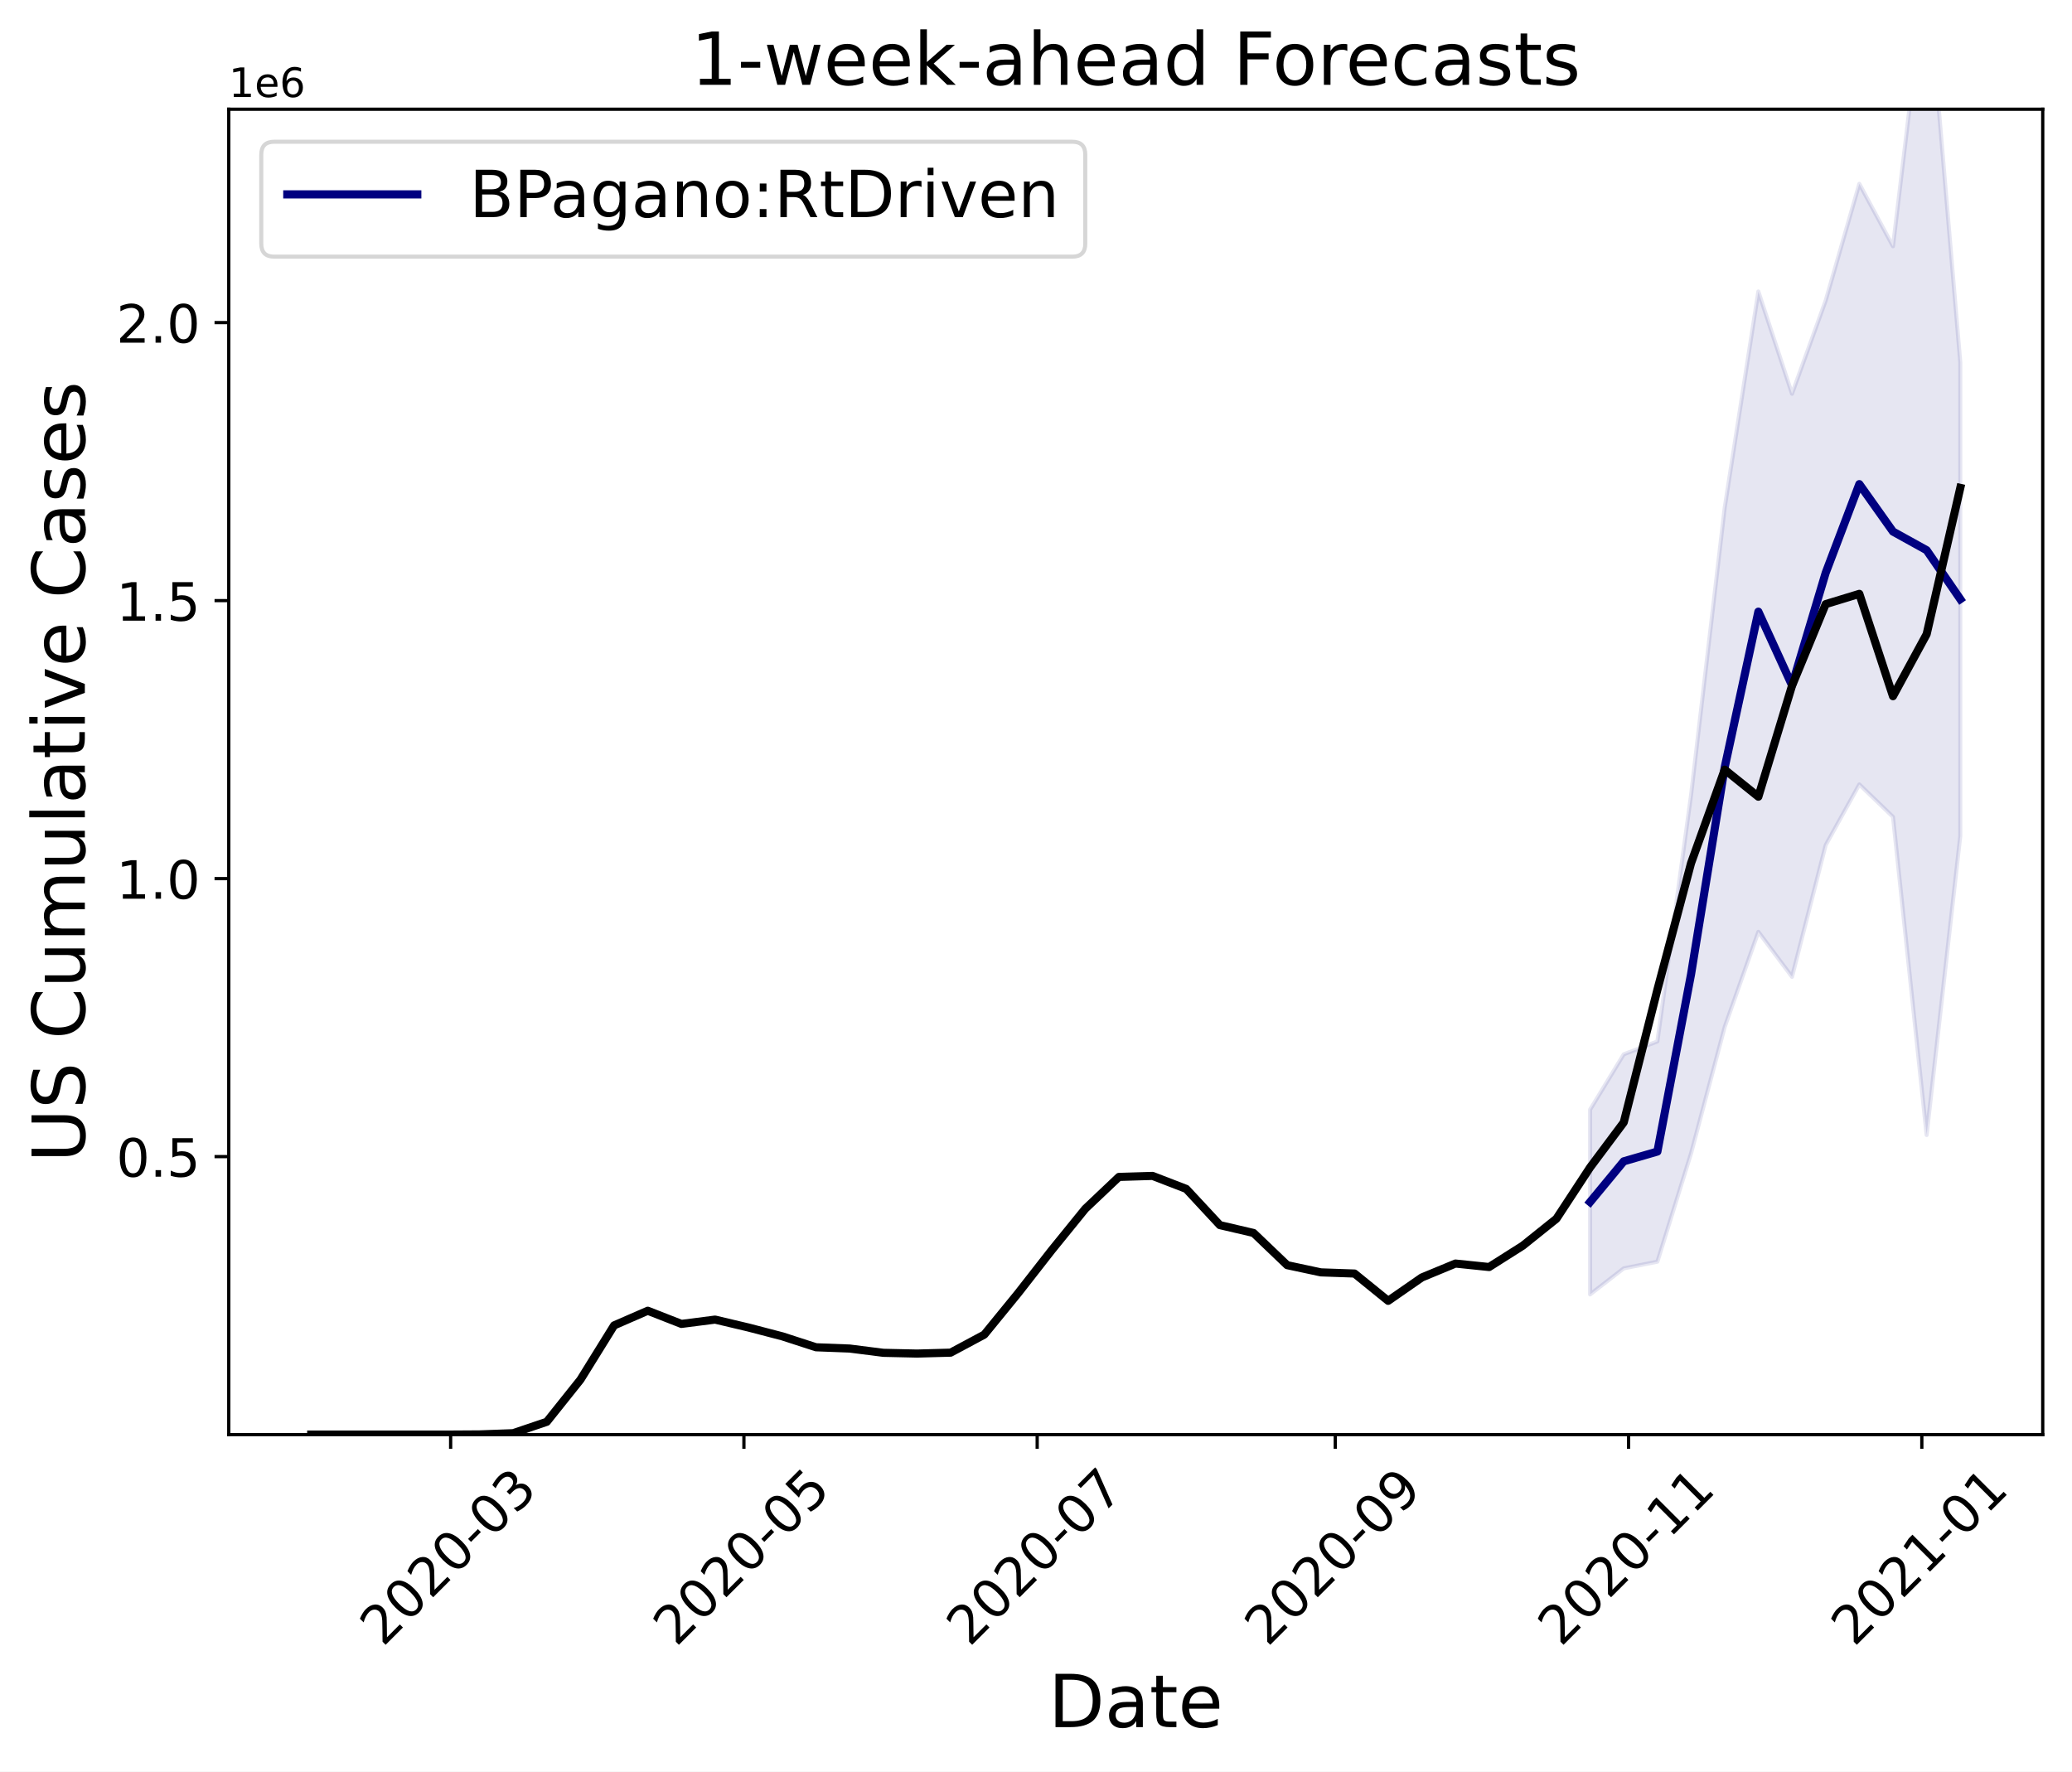
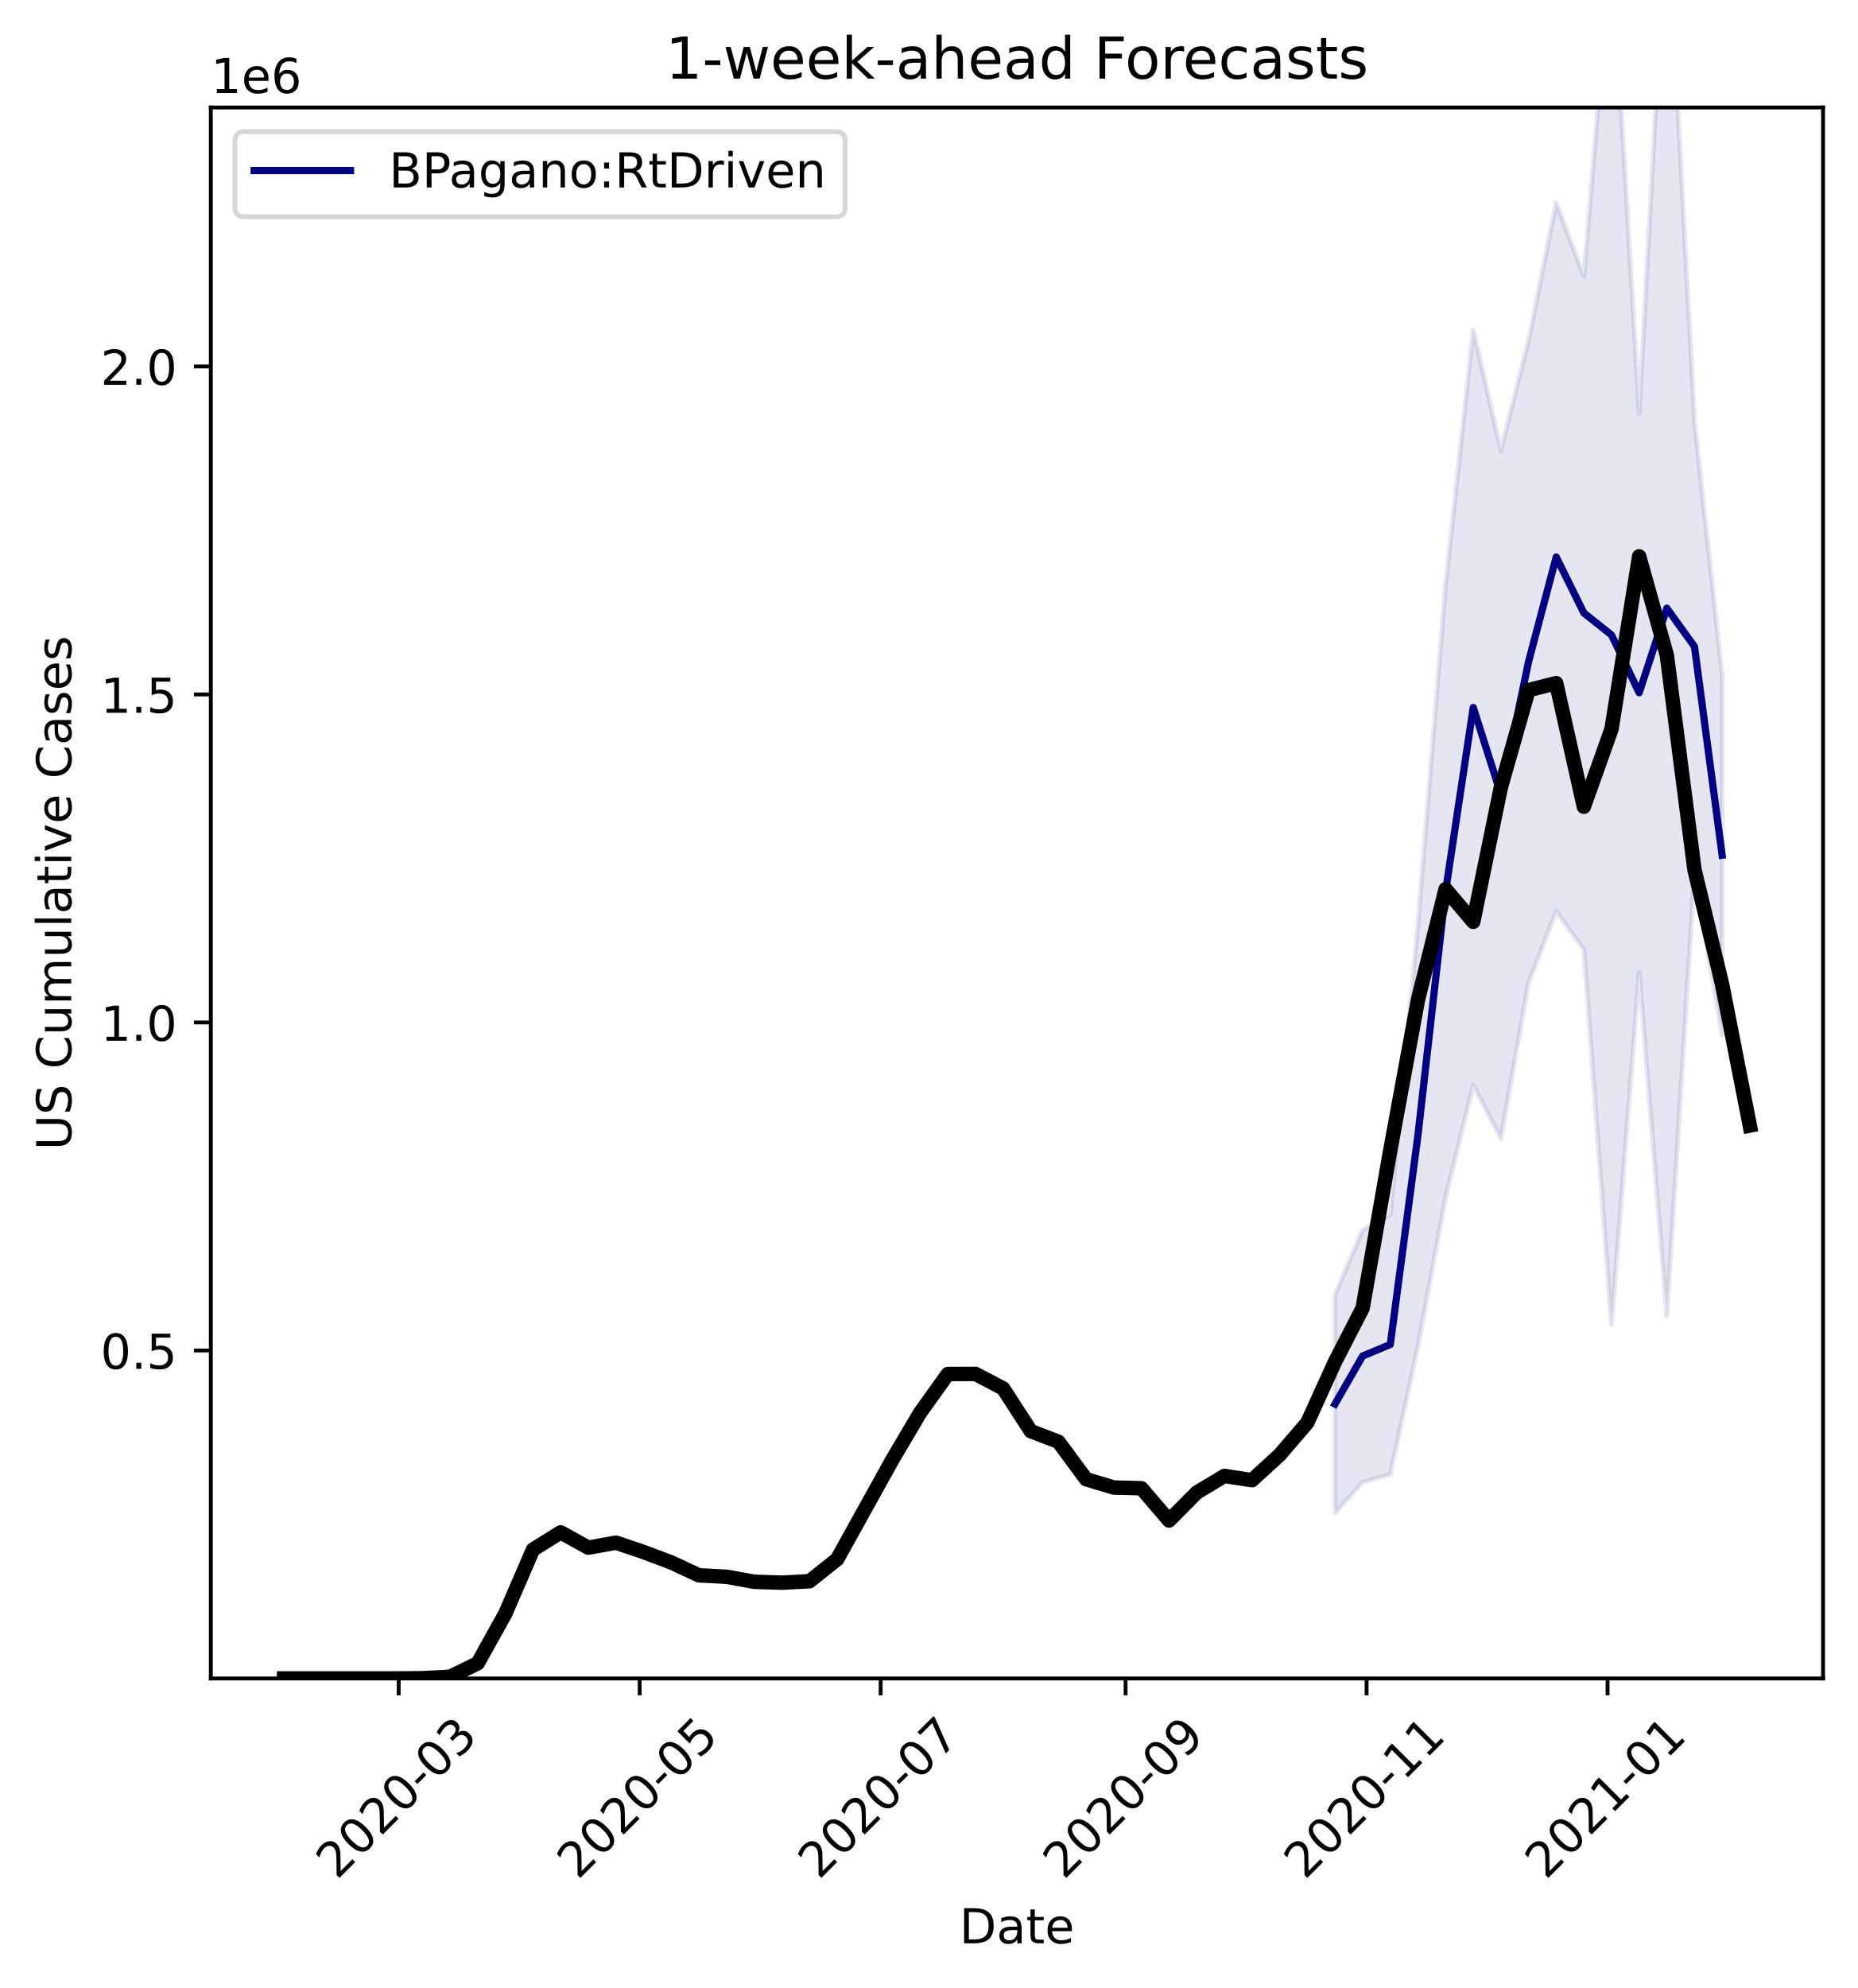
- <svg xmlns="http://www.w3.org/2000/svg" xmlns:xlink="http://www.w3.org/1999/xlink" height="435.963pt" version="1.1" viewBox="0 0 509.895 435.963" width="509.895pt">
+ <svg xmlns="http://www.w3.org/2000/svg" xmlns:xlink="http://www.w3.org/1999/xlink" height="412.745pt" version="1.1" viewBox="0 0 385.781 412.745" width="385.781pt">
  <defs>
    <style type="text/css">
*{stroke-linecap:butt;stroke-linejoin:round;}
  </style>
  </defs>
  <g id="figure_1">
    <g id="patch_1">
-       <path d="M 0 435.963  L 509.895 435.963  L 509.895 0  L 0 0  z " style="fill:#ffffff;" />
+       <path d="M 0 412.745  L 385.781 412.745  L 385.781 0  L 0 0  z " style="fill:#ffffff;" />
    </g>
    <g id="axes_1">
      <g id="patch_2">
-         <path d="M 56.295 353.037  L 502.695 353.037  L 502.695 26.877  L 56.295 26.877  z " style="fill:#ffffff;" />
+         <path d="M 43.781 348.478  L 378.581 348.478  L 378.581 22.318  L 43.781 22.318  z " style="fill:#ffffff;" />
      </g>
      <g id="PolyCollection_1">
        <defs>
-           <path d="M 391.302 -162.898  L 391.302 -117.426  L 399.584 -123.842  L 407.866 -125.482  L 416.148 -152.133  L 424.43 -183.25  L 432.712 -206.651  L 440.994 -195.578  L 449.276 -227.989  L 457.558 -242.93  L 465.84 -234.944  L 474.122 -156.656  L 482.404 -230.242  L 482.404 -346.796  L 482.404 -346.796  L 474.122 -444.481  L 465.84 -375.36  L 457.558 -390.724  L 449.276 -361.983  L 440.994 -339.058  L 432.712 -364.233  L 424.43 -311.027  L 416.148 -240.278  L 407.866 -179.684  L 399.584 -176.516  L 391.302 -162.898  z " id="m4ea5758c55" style="stroke:#000080;stroke-opacity:0.1;" />
+           <path d="M 277.222 -143.873  L 277.222 -98.609  L 282.965 -104.995  L 288.708 -106.628  L 294.451 -133.157  L 300.193 -164.131  L 305.936 -187.425  L 311.679 -176.404  L 317.421 -208.666  L 323.164 -223.539  L 328.907 -215.589  L 334.65 -137.659  L 340.392 -210.909  L 346.135 -139.541  L 351.878 -231.68  L 357.62 -197.836  L 357.62 -272.551  L 357.62 -272.551  L 351.878 -325.325  L 346.135 -433.394  L 340.392 -326.929  L 334.65 -424.167  L 328.907 -355.363  L 323.164 -370.656  L 317.421 -342.046  L 311.679 -319.226  L 305.936 -344.286  L 300.193 -291.324  L 294.451 -220.898  L 288.708 -160.582  L 282.965 -157.429  L 277.222 -143.873  z " id="mfb79f6ee5e" style="stroke:#000080;stroke-opacity:0.1;" />
        </defs>
-         <g clip-path="url(#p88779399f9)">
-           <use style="fill:#000080;fill-opacity:0.1;stroke:#000080;stroke-opacity:0.1;" x="0" xlink:href="#m4ea5758c55" y="435.963" />
+         <g clip-path="url(#p2e5db6aa5f)">
+           <use style="fill:#000080;fill-opacity:0.1;stroke:#000080;stroke-opacity:0.1;" x="0" xlink:href="#mfb79f6ee5e" y="412.745" />
        </g>
      </g>
      <g id="matplotlib.axis_1">
        <g id="xtick_1">
          <g id="line2d_1">
            <defs>
-               <path d="M 0 0  L 0 3.5  " id="m0322f5834f" style="stroke:#000000;stroke-width:0.8;" />
-             </defs>
-             <g>
-               <use style="stroke:#000000;stroke-width:0.8;" x="110.897" xlink:href="#m0322f5834f" y="353.037" />
+               <path d="M 0 0  L 0 3.5  " id="m3b068fd7c8" style="stroke:#000000;stroke-width:0.8;" />
+             </defs>
+             <g>
+               <use style="stroke:#000000;stroke-width:0.8;" x="82.791" xlink:href="#m3b068fd7c8" y="348.478" />
            </g>
          </g>
          <g id="text_1">
            <defs>
              <path d="M 19.188 8.297  L 53.609 8.297  L 53.609 0  L 7.328 0  L 7.328 8.297  Q 12.938 14.109 22.625 23.891  Q 32.328 33.688 34.812 36.531  Q 39.547 41.844 41.422 45.531  Q 43.312 49.219 43.312 52.781  Q 43.312 58.594 39.234 62.25  Q 35.156 65.922 28.609 65.922  Q 23.969 65.922 18.812 64.312  Q 13.672 62.703 7.812 59.422  L 7.812 69.391  Q 13.766 71.781 18.938 73  Q 24.125 74.219 28.422 74.219  Q 39.75 74.219 46.484 68.547  Q 53.219 62.891 53.219 53.422  Q 53.219 48.922 51.531 44.891  Q 49.859 40.875 45.406 35.406  Q 44.188 33.984 37.641 27.219  Q 31.109 20.453 19.188 8.297  z " id="DejaVuSans-50" />
              <path d="M 31.781 66.406  Q 24.172 66.406 20.328 58.906  Q 16.5 51.422 16.5 36.375  Q 16.5 21.391 20.328 13.891  Q 24.172 6.391 31.781 6.391  Q 39.453 6.391 43.281 13.891  Q 47.125 21.391 47.125 36.375  Q 47.125 51.422 43.281 58.906  Q 39.453 66.406 31.781 66.406  z M 31.781 74.219  Q 44.047 74.219 50.516 64.516  Q 56.984 54.828 56.984 36.375  Q 56.984 17.969 50.516 8.266  Q 44.047 -1.422 31.781 -1.422  Q 19.531 -1.422 13.062 8.266  Q 6.594 17.969 6.594 36.375  Q 6.594 54.828 13.062 64.516  Q 19.531 74.219 31.781 74.219  z " id="DejaVuSans-48" />
              <path d="M 4.891 31.391  L 31.203 31.391  L 31.203 23.391  L 4.891 23.391  z " id="DejaVuSans-45" />
              <path d="M 40.578 39.312  Q 47.656 37.797 51.625 33  Q 55.609 28.219 55.609 21.188  Q 55.609 10.406 48.188 4.484  Q 40.766 -1.422 27.094 -1.422  Q 22.516 -1.422 17.656 -0.516  Q 12.797 0.391 7.625 2.203  L 7.625 11.719  Q 11.719 9.328 16.594 8.109  Q 21.484 6.891 26.812 6.891  Q 36.078 6.891 40.938 10.547  Q 45.797 14.203 45.797 21.188  Q 45.797 27.641 41.281 31.266  Q 36.766 34.906 28.719 34.906  L 20.219 34.906  L 20.219 43.016  L 29.109 43.016  Q 36.375 43.016 40.234 45.922  Q 44.094 48.828 44.094 54.297  Q 44.094 59.906 40.109 62.906  Q 36.141 65.922 28.719 65.922  Q 24.656 65.922 20.016 65.031  Q 15.375 64.156 9.812 62.312  L 9.812 71.094  Q 15.438 72.656 20.344 73.438  Q 25.25 74.219 29.594 74.219  Q 40.828 74.219 47.359 69.109  Q 53.906 64.016 53.906 55.328  Q 53.906 49.266 50.438 45.094  Q 46.969 40.922 40.578 39.312  z " id="DejaVuSans-51" />
            </defs>
-             <g transform="translate(94.22909 405.4303)rotate(-45)scale(0.13 -0.13)">
+             <g transform="translate(69.96938 390.3959)rotate(-45)scale(0.1 -0.1)">
              <use xlink:href="#DejaVuSans-50" />
              <use x="63.623" xlink:href="#DejaVuSans-48" />
              <use x="127.246" xlink:href="#DejaVuSans-50" />
              <use x="190.869" xlink:href="#DejaVuSans-48" />
              <use x="254.492" xlink:href="#DejaVuSans-45" />
              <use x="290.576" xlink:href="#DejaVuSans-48" />
              <use x="354.199" xlink:href="#DejaVuSans-51" />
            </g>
          </g>
        </g>
        <g id="xtick_2">
          <g id="line2d_2">
            <g>
-               <use style="stroke:#000000;stroke-width:0.8;" x="183.069" xlink:href="#m0322f5834f" y="353.037" />
+               <use style="stroke:#000000;stroke-width:0.8;" x="132.834" xlink:href="#m3b068fd7c8" y="348.478" />
            </g>
          </g>
          <g id="text_2">
            <defs>
              <path d="M 10.797 72.906  L 49.516 72.906  L 49.516 64.594  L 19.828 64.594  L 19.828 46.734  Q 21.969 47.469 24.109 47.828  Q 26.266 48.188 28.422 48.188  Q 40.625 48.188 47.75 41.5  Q 54.891 34.812 54.891 23.391  Q 54.891 11.625 47.562 5.094  Q 40.234 -1.422 26.906 -1.422  Q 22.312 -1.422 17.547 -0.641  Q 12.797 0.141 7.719 1.703  L 7.719 11.625  Q 12.109 9.234 16.797 8.062  Q 21.484 6.891 26.703 6.891  Q 35.156 6.891 40.078 11.328  Q 45.016 15.766 45.016 23.391  Q 45.016 31 40.078 35.438  Q 35.156 39.891 26.703 39.891  Q 22.75 39.891 18.812 39.016  Q 14.891 38.141 10.797 36.281  z " id="DejaVuSans-53" />
            </defs>
-             <g transform="translate(166.4008 405.4303)rotate(-45)scale(0.13 -0.13)">
+             <g transform="translate(120.013 390.3959)rotate(-45)scale(0.1 -0.1)">
              <use xlink:href="#DejaVuSans-50" />
              <use x="63.623" xlink:href="#DejaVuSans-48" />
              <use x="127.246" xlink:href="#DejaVuSans-50" />
              <use x="190.869" xlink:href="#DejaVuSans-48" />
              <use x="254.492" xlink:href="#DejaVuSans-45" />
              <use x="290.576" xlink:href="#DejaVuSans-48" />
              <use x="354.199" xlink:href="#DejaVuSans-53" />
            </g>
          </g>
        </g>
        <g id="xtick_3">
          <g id="line2d_3">
            <g>
-               <use style="stroke:#000000;stroke-width:0.8;" x="255.24" xlink:href="#m0322f5834f" y="353.037" />
+               <use style="stroke:#000000;stroke-width:0.8;" x="182.878" xlink:href="#m3b068fd7c8" y="348.478" />
            </g>
          </g>
          <g id="text_3">
            <defs>
              <path d="M 8.203 72.906  L 55.078 72.906  L 55.078 68.703  L 28.609 0  L 18.312 0  L 43.219 64.594  L 8.203 64.594  z " id="DejaVuSans-55" />
            </defs>
-             <g transform="translate(238.5726 405.4303)rotate(-45)scale(0.13 -0.13)">
+             <g transform="translate(170.0566 390.3959)rotate(-45)scale(0.1 -0.1)">
              <use xlink:href="#DejaVuSans-50" />
              <use x="63.623" xlink:href="#DejaVuSans-48" />
              <use x="127.246" xlink:href="#DejaVuSans-50" />
              <use x="190.869" xlink:href="#DejaVuSans-48" />
              <use x="254.492" xlink:href="#DejaVuSans-45" />
              <use x="290.576" xlink:href="#DejaVuSans-48" />
              <use x="354.199" xlink:href="#DejaVuSans-55" />
            </g>
          </g>
        </g>
        <g id="xtick_4">
          <g id="line2d_4">
            <g>
-               <use style="stroke:#000000;stroke-width:0.8;" x="328.595" xlink:href="#m0322f5834f" y="353.037" />
+               <use style="stroke:#000000;stroke-width:0.8;" x="233.742" xlink:href="#m3b068fd7c8" y="348.478" />
            </g>
          </g>
          <g id="text_4">
            <defs>
              <path d="M 10.984 1.516  L 10.984 10.5  Q 14.703 8.734 18.5 7.812  Q 22.312 6.891 25.984 6.891  Q 35.75 6.891 40.891 13.453  Q 46.047 20.016 46.781 33.406  Q 43.953 29.203 39.594 26.953  Q 35.25 24.703 29.984 24.703  Q 19.047 24.703 12.672 31.312  Q 6.297 37.938 6.297 49.422  Q 6.297 60.641 12.938 67.422  Q 19.578 74.219 30.609 74.219  Q 43.266 74.219 49.922 64.516  Q 56.594 54.828 56.594 36.375  Q 56.594 19.141 48.406 8.859  Q 40.234 -1.422 26.422 -1.422  Q 22.703 -1.422 18.891 -0.688  Q 15.094 0.047 10.984 1.516  z M 30.609 32.422  Q 37.25 32.422 41.125 36.953  Q 45.016 41.5 45.016 49.422  Q 45.016 57.281 41.125 61.844  Q 37.25 66.406 30.609 66.406  Q 23.969 66.406 20.094 61.844  Q 16.219 57.281 16.219 49.422  Q 16.219 41.5 20.094 36.953  Q 23.969 32.422 30.609 32.422  z " id="DejaVuSans-57" />
            </defs>
-             <g transform="translate(311.9275 405.4303)rotate(-45)scale(0.13 -0.13)">
+             <g transform="translate(220.9206 390.3959)rotate(-45)scale(0.1 -0.1)">
              <use xlink:href="#DejaVuSans-50" />
              <use x="63.623" xlink:href="#DejaVuSans-48" />
              <use x="127.246" xlink:href="#DejaVuSans-50" />
              <use x="190.869" xlink:href="#DejaVuSans-48" />
              <use x="254.492" xlink:href="#DejaVuSans-45" />
              <use x="290.576" xlink:href="#DejaVuSans-48" />
              <use x="354.199" xlink:href="#DejaVuSans-57" />
            </g>
          </g>
        </g>
        <g id="xtick_5">
          <g id="line2d_5">
            <g>
-               <use style="stroke:#000000;stroke-width:0.8;" x="400.767" xlink:href="#m0322f5834f" y="353.037" />
+               <use style="stroke:#000000;stroke-width:0.8;" x="283.786" xlink:href="#m3b068fd7c8" y="348.478" />
            </g>
          </g>
          <g id="text_5">
            <defs>
              <path d="M 12.406 8.297  L 28.516 8.297  L 28.516 63.922  L 10.984 60.406  L 10.984 69.391  L 28.422 72.906  L 38.281 72.906  L 38.281 8.297  L 54.391 8.297  L 54.391 0  L 12.406 0  z " id="DejaVuSans-49" />
            </defs>
-             <g transform="translate(384.0992 405.4303)rotate(-45)scale(0.13 -0.13)">
+             <g transform="translate(270.9642 390.3959)rotate(-45)scale(0.1 -0.1)">
              <use xlink:href="#DejaVuSans-50" />
              <use x="63.623" xlink:href="#DejaVuSans-48" />
              <use x="127.246" xlink:href="#DejaVuSans-50" />
              <use x="190.869" xlink:href="#DejaVuSans-48" />
              <use x="254.492" xlink:href="#DejaVuSans-45" />
              <use x="290.576" xlink:href="#DejaVuSans-49" />
              <use x="354.199" xlink:href="#DejaVuSans-49" />
            </g>
          </g>
        </g>
        <g id="xtick_6">
          <g id="line2d_6">
            <g>
-               <use style="stroke:#000000;stroke-width:0.8;" x="472.939" xlink:href="#m0322f5834f" y="353.037" />
+               <use style="stroke:#000000;stroke-width:0.8;" x="333.829" xlink:href="#m3b068fd7c8" y="348.478" />
            </g>
          </g>
          <g id="text_6">
-             <g transform="translate(456.271 405.4303)rotate(-45)scale(0.13 -0.13)">
+             <g transform="translate(321.0078 390.3959)rotate(-45)scale(0.1 -0.1)">
              <use xlink:href="#DejaVuSans-50" />
              <use x="63.623" xlink:href="#DejaVuSans-48" />
              <use x="127.246" xlink:href="#DejaVuSans-50" />
              <use x="190.869" xlink:href="#DejaVuSans-49" />
              <use x="254.492" xlink:href="#DejaVuSans-45" />
              <use x="290.576" xlink:href="#DejaVuSans-48" />
              <use x="354.199" xlink:href="#DejaVuSans-49" />
            </g>
          </g>
        </g>
        <g id="text_7">
          <defs>
            <path d="M 19.672 64.797  L 19.672 8.109  L 31.594 8.109  Q 46.688 8.109 53.688 14.938  Q 60.688 21.781 60.688 36.531  Q 60.688 51.172 53.688 57.984  Q 46.688 64.797 31.594 64.797  z M 9.812 72.906  L 30.078 72.906  Q 51.266 72.906 61.172 64.094  Q 71.094 55.281 71.094 36.531  Q 71.094 17.672 61.125 8.828  Q 51.172 0 30.078 0  L 9.812 0  z " id="DejaVuSans-68" />
            <path d="M 34.281 27.484  Q 23.391 27.484 19.188 25  Q 14.984 22.516 14.984 16.5  Q 14.984 11.719 18.141 8.906  Q 21.297 6.109 26.703 6.109  Q 34.188 6.109 38.703 11.406  Q 43.219 16.703 43.219 25.484  L 43.219 27.484  z M 52.203 31.203  L 52.203 0  L 43.219 0  L 43.219 8.297  Q 40.141 3.328 35.547 0.953  Q 30.953 -1.422 24.312 -1.422  Q 15.922 -1.422 10.953 3.297  Q 6 8.016 6 15.922  Q 6 25.141 12.172 29.828  Q 18.359 34.516 30.609 34.516  L 43.219 34.516  L 43.219 35.406  Q 43.219 41.609 39.141 45  Q 35.062 48.391 27.688 48.391  Q 23 48.391 18.547 47.266  Q 14.109 46.141 10.016 43.891  L 10.016 52.203  Q 14.938 54.109 19.578 55.047  Q 24.219 56 28.609 56  Q 40.484 56 46.344 49.844  Q 52.203 43.703 52.203 31.203  z " id="DejaVuSans-97" />
            <path d="M 18.312 70.219  L 18.312 54.688  L 36.812 54.688  L 36.812 47.703  L 18.312 47.703  L 18.312 18.016  Q 18.312 11.328 20.141 9.422  Q 21.969 7.516 27.594 7.516  L 36.812 7.516  L 36.812 0  L 27.594 0  Q 17.188 0 13.234 3.875  Q 9.281 7.766 9.281 18.016  L 9.281 47.703  L 2.688 47.703  L 2.688 54.688  L 9.281 54.688  L 9.281 70.219  z " id="DejaVuSans-116" />
            <path d="M 56.203 29.594  L 56.203 25.203  L 14.891 25.203  Q 15.484 15.922 20.484 11.062  Q 25.484 6.203 34.422 6.203  Q 39.594 6.203 44.453 7.469  Q 49.312 8.734 54.109 11.281  L 54.109 2.781  Q 49.266 0.734 44.188 -0.344  Q 39.109 -1.422 33.891 -1.422  Q 20.797 -1.422 13.156 6.188  Q 5.516 13.812 5.516 26.812  Q 5.516 40.234 12.766 48.109  Q 20.016 56 32.328 56  Q 43.359 56 49.781 48.891  Q 56.203 41.797 56.203 29.594  z M 47.219 32.234  Q 47.125 39.594 43.094 43.984  Q 39.062 48.391 32.422 48.391  Q 24.906 48.391 20.391 44.141  Q 15.875 39.891 15.188 32.172  z " id="DejaVuSans-101" />
          </defs>
-           <g transform="translate(257.9833 425.0193)scale(0.18 -0.18)">
+           <g transform="translate(199.2305 403.4649)scale(0.1 -0.1)">
            <use xlink:href="#DejaVuSans-68" />
            <use x="77.002" xlink:href="#DejaVuSans-97" />
            <use x="138.281" xlink:href="#DejaVuSans-116" />
            <use x="177.49" xlink:href="#DejaVuSans-101" />
          </g>
        </g>
      </g>
      <g id="matplotlib.axis_2">
        <g id="ytick_1">
          <g id="line2d_7">
            <defs>
-               <path d="M 0 0  L -3.5 0  " id="m5eb96f8031" style="stroke:#000000;stroke-width:0.8;" />
-             </defs>
-             <g>
-               <use style="stroke:#000000;stroke-width:0.8;" x="56.295" xlink:href="#m5eb96f8031" y="284.626" />
+               <path d="M 0 0  L -3.5 0  " id="m5f010d0eaa" style="stroke:#000000;stroke-width:0.8;" />
+             </defs>
+             <g>
+               <use style="stroke:#000000;stroke-width:0.8;" x="43.781" xlink:href="#m5f010d0eaa" y="280.38" />
            </g>
          </g>
          <g id="text_8">
            <defs>
              <path d="M 10.688 12.406  L 21 12.406  L 21 0  L 10.688 0  z " id="DejaVuSans-46" />
            </defs>
-             <g transform="translate(28.62063 289.5646)scale(0.13 -0.13)">
+             <g transform="translate(20.87813 284.1789)scale(0.1 -0.1)">
              <use xlink:href="#DejaVuSans-48" />
              <use x="63.623" xlink:href="#DejaVuSans-46" />
              <use x="95.41" xlink:href="#DejaVuSans-53" />
            </g>
          </g>
        </g>
        <g id="ytick_2">
          <g id="line2d_8">
            <g>
-               <use style="stroke:#000000;stroke-width:0.8;" x="56.295" xlink:href="#m5eb96f8031" y="216.214" />
+               <use style="stroke:#000000;stroke-width:0.8;" x="43.781" xlink:href="#m5f010d0eaa" y="212.281" />
            </g>
          </g>
          <g id="text_9">
-             <g transform="translate(28.62063 221.1528)scale(0.13 -0.13)">
+             <g transform="translate(20.87813 216.0802)scale(0.1 -0.1)">
              <use xlink:href="#DejaVuSans-49" />
              <use x="63.623" xlink:href="#DejaVuSans-46" />
              <use x="95.41" xlink:href="#DejaVuSans-48" />
            </g>
          </g>
        </g>
        <g id="ytick_3">
          <g id="line2d_9">
            <g>
-               <use style="stroke:#000000;stroke-width:0.8;" x="56.295" xlink:href="#m5eb96f8031" y="147.802" />
+               <use style="stroke:#000000;stroke-width:0.8;" x="43.781" xlink:href="#m5f010d0eaa" y="144.182" />
            </g>
          </g>
          <g id="text_10">
-             <g transform="translate(28.62063 152.741)scale(0.13 -0.13)">
+             <g transform="translate(20.87813 147.9816)scale(0.1 -0.1)">
              <use xlink:href="#DejaVuSans-49" />
              <use x="63.623" xlink:href="#DejaVuSans-46" />
              <use x="95.41" xlink:href="#DejaVuSans-53" />
            </g>
          </g>
        </g>
        <g id="ytick_4">
          <g id="line2d_10">
            <g>
-               <use style="stroke:#000000;stroke-width:0.8;" x="56.295" xlink:href="#m5eb96f8031" y="79.39" />
+               <use style="stroke:#000000;stroke-width:0.8;" x="43.781" xlink:href="#m5f010d0eaa" y="76.084" />
            </g>
          </g>
          <g id="text_11">
-             <g transform="translate(28.62063 84.32919)scale(0.13 -0.13)">
+             <g transform="translate(20.87813 79.88298)scale(0.1 -0.1)">
              <use xlink:href="#DejaVuSans-50" />
              <use x="63.623" xlink:href="#DejaVuSans-46" />
              <use x="95.41" xlink:href="#DejaVuSans-48" />
            </g>
          </g>
        </g>
        <g id="text_12">
          <defs>
            <path d="M 8.688 72.906  L 18.609 72.906  L 18.609 28.609  Q 18.609 16.891 22.844 11.734  Q 27.094 6.594 36.625 6.594  Q 46.094 6.594 50.344 11.734  Q 54.594 16.891 54.594 28.609  L 54.594 72.906  L 64.5 72.906  L 64.5 27.391  Q 64.5 13.141 57.438 5.859  Q 50.391 -1.422 36.625 -1.422  Q 22.797 -1.422 15.734 5.859  Q 8.688 13.141 8.688 27.391  z " id="DejaVuSans-85" />
            <path d="M 53.516 70.516  L 53.516 60.891  Q 47.906 63.578 42.922 64.891  Q 37.938 66.219 33.297 66.219  Q 25.25 66.219 20.875 63.094  Q 16.5 59.969 16.5 54.203  Q 16.5 49.359 19.406 46.891  Q 22.312 44.438 30.422 42.922  L 36.375 41.703  Q 47.406 39.594 52.656 34.297  Q 57.906 29 57.906 20.125  Q 57.906 9.516 50.797 4.047  Q 43.703 -1.422 29.984 -1.422  Q 24.812 -1.422 18.969 -0.25  Q 13.141 0.922 6.891 3.219  L 6.891 13.375  Q 12.891 10.016 18.656 8.297  Q 24.422 6.594 29.984 6.594  Q 38.422 6.594 43.016 9.906  Q 47.609 13.234 47.609 19.391  Q 47.609 24.75 44.312 27.781  Q 41.016 30.812 33.5 32.328  L 27.484 33.5  Q 16.453 35.688 11.516 40.375  Q 6.594 45.062 6.594 53.422  Q 6.594 63.094 13.406 68.656  Q 20.219 74.219 32.172 74.219  Q 37.312 74.219 42.625 73.281  Q 47.953 72.359 53.516 70.516  z " id="DejaVuSans-83" />
            <path id="DejaVuSans-32" />
            <path d="M 64.406 67.281  L 64.406 56.891  Q 59.422 61.531 53.781 63.812  Q 48.141 66.109 41.797 66.109  Q 29.297 66.109 22.656 58.469  Q 16.016 50.828 16.016 36.375  Q 16.016 21.969 22.656 14.328  Q 29.297 6.688 41.797 6.688  Q 48.141 6.688 53.781 8.984  Q 59.422 11.281 64.406 15.922  L 64.406 5.609  Q 59.234 2.094 53.438 0.328  Q 47.656 -1.422 41.219 -1.422  Q 24.656 -1.422 15.125 8.703  Q 5.609 18.844 5.609 36.375  Q 5.609 53.953 15.125 64.078  Q 24.656 74.219 41.219 74.219  Q 47.75 74.219 53.531 72.484  Q 59.328 70.75 64.406 67.281  z " id="DejaVuSans-67" />
            <path d="M 8.5 21.578  L 8.5 54.688  L 17.484 54.688  L 17.484 21.922  Q 17.484 14.156 20.5 10.266  Q 23.531 6.391 29.594 6.391  Q 36.859 6.391 41.078 11.031  Q 45.312 15.672 45.312 23.688  L 45.312 54.688  L 54.297 54.688  L 54.297 0  L 45.312 0  L 45.312 8.406  Q 42.047 3.422 37.719 1  Q 33.406 -1.422 27.688 -1.422  Q 18.266 -1.422 13.375 4.438  Q 8.5 10.297 8.5 21.578  z M 31.109 56  z " id="DejaVuSans-117" />
            <path d="M 52 44.188  Q 55.375 50.25 60.062 53.125  Q 64.75 56 71.094 56  Q 79.641 56 84.281 50.016  Q 88.922 44.047 88.922 33.016  L 88.922 0  L 79.891 0  L 79.891 32.719  Q 79.891 40.578 77.094 44.375  Q 74.312 48.188 68.609 48.188  Q 61.625 48.188 57.562 43.547  Q 53.516 38.922 53.516 30.906  L 53.516 0  L 44.484 0  L 44.484 32.719  Q 44.484 40.625 41.703 44.406  Q 38.922 48.188 33.109 48.188  Q 26.219 48.188 22.156 43.531  Q 18.109 38.875 18.109 30.906  L 18.109 0  L 9.078 0  L 9.078 54.688  L 18.109 54.688  L 18.109 46.188  Q 21.188 51.219 25.484 53.609  Q 29.781 56 35.688 56  Q 41.656 56 45.828 52.969  Q 50 49.953 52 44.188  z " id="DejaVuSans-109" />
            <path d="M 9.422 75.984  L 18.406 75.984  L 18.406 0  L 9.422 0  z " id="DejaVuSans-108" />
            <path d="M 9.422 54.688  L 18.406 54.688  L 18.406 0  L 9.422 0  z M 9.422 75.984  L 18.406 75.984  L 18.406 64.594  L 9.422 64.594  z " id="DejaVuSans-105" />
            <path d="M 2.984 54.688  L 12.5 54.688  L 29.594 8.797  L 46.688 54.688  L 56.203 54.688  L 35.688 0  L 23.484 0  z " id="DejaVuSans-118" />
            <path d="M 44.281 53.078  L 44.281 44.578  Q 40.484 46.531 36.375 47.5  Q 32.281 48.484 27.875 48.484  Q 21.188 48.484 17.844 46.438  Q 14.5 44.391 14.5 40.281  Q 14.5 37.156 16.891 35.375  Q 19.281 33.594 26.516 31.984  L 29.594 31.297  Q 39.156 29.25 43.188 25.516  Q 47.219 21.781 47.219 15.094  Q 47.219 7.469 41.188 3.016  Q 35.156 -1.422 24.609 -1.422  Q 20.219 -1.422 15.453 -0.562  Q 10.688 0.297 5.422 2  L 5.422 11.281  Q 10.406 8.688 15.234 7.391  Q 20.062 6.109 24.812 6.109  Q 31.156 6.109 34.562 8.281  Q 37.984 10.453 37.984 14.406  Q 37.984 18.062 35.516 20.016  Q 33.062 21.969 24.703 23.781  L 21.578 24.516  Q 13.234 26.266 9.516 29.906  Q 5.812 33.547 5.812 39.891  Q 5.812 47.609 11.281 51.797  Q 16.75 56 26.812 56  Q 31.781 56 36.172 55.266  Q 40.578 54.547 44.281 53.078  z " id="DejaVuSans-115" />
          </defs>
-           <g transform="translate(20.87719 286.0603)rotate(-90)scale(0.18 -0.18)">
+           <g transform="translate(14.79844 238.7887)rotate(-90)scale(0.1 -0.1)">
            <use xlink:href="#DejaVuSans-85" />
            <use x="73.193" xlink:href="#DejaVuSans-83" />
            <use x="136.67" xlink:href="#DejaVuSans-32" />
            <use x="168.457" xlink:href="#DejaVuSans-67" />
            <use x="238.281" xlink:href="#DejaVuSans-117" />
            <use x="301.66" xlink:href="#DejaVuSans-109" />
            <use x="399.072" xlink:href="#DejaVuSans-117" />
            <use x="462.451" xlink:href="#DejaVuSans-108" />
            <use x="490.234" xlink:href="#DejaVuSans-97" />
            <use x="551.514" xlink:href="#DejaVuSans-116" />
            <use x="590.723" xlink:href="#DejaVuSans-105" />
            <use x="618.506" xlink:href="#DejaVuSans-118" />
            <use x="677.686" xlink:href="#DejaVuSans-101" />
            <use x="739.209" xlink:href="#DejaVuSans-32" />
            <use x="770.996" xlink:href="#DejaVuSans-67" />
            <use x="840.82" xlink:href="#DejaVuSans-97" />
            <use x="902.1" xlink:href="#DejaVuSans-115" />
            <use x="954.199" xlink:href="#DejaVuSans-101" />
            <use x="1015.723" xlink:href="#DejaVuSans-115" />
          </g>
        </g>
        <g id="text_13">
          <defs>
            <path d="M 33.016 40.375  Q 26.375 40.375 22.484 35.828  Q 18.609 31.297 18.609 23.391  Q 18.609 15.531 22.484 10.953  Q 26.375 6.391 33.016 6.391  Q 39.656 6.391 43.531 10.953  Q 47.406 15.531 47.406 23.391  Q 47.406 31.297 43.531 35.828  Q 39.656 40.375 33.016 40.375  z M 52.594 71.297  L 52.594 62.312  Q 48.875 64.062 45.094 64.984  Q 41.312 65.922 37.594 65.922  Q 27.828 65.922 22.672 59.328  Q 17.531 52.734 16.797 39.406  Q 19.672 43.656 24.016 45.922  Q 28.375 48.188 33.594 48.188  Q 44.578 48.188 50.953 41.516  Q 57.328 34.859 57.328 23.391  Q 57.328 12.156 50.688 5.359  Q 44.047 -1.422 33.016 -1.422  Q 20.359 -1.422 13.672 8.266  Q 6.984 17.969 6.984 36.375  Q 6.984 53.656 15.188 63.938  Q 23.391 74.219 37.203 74.219  Q 40.922 74.219 44.703 73.484  Q 48.484 72.75 52.594 71.297  z " id="DejaVuSans-54" />
          </defs>
-           <g transform="translate(56.29469 23.87719)scale(0.1 -0.1)">
+           <g transform="translate(43.78125 19.31812)scale(0.1 -0.1)">
            <use xlink:href="#DejaVuSans-49" />
            <use x="63.623" xlink:href="#DejaVuSans-101" />
            <use x="125.146" xlink:href="#DejaVuSans-54" />
          </g>
        </g>
      </g>
      <g id="line2d_11">
-         <path clip-path="url(#p88779399f9)" d="M 391.302 295.801  L 399.584 285.784  L 407.866 283.38  L 416.148 239.758  L 424.43 188.824  L 432.712 150.521  L 440.994 168.645  L 449.276 140.977  L 457.558 119.135  L 465.84 130.811  L 474.122 135.394  L 482.404 147.444  " style="fill:none;stroke:#000080;stroke-linecap:square;stroke-width:2;" />
+         <path clip-path="url(#p2e5db6aa5f)" d="M 277.222 291.504  L 282.965 281.533  L 288.708 279.14  L 294.451 235.717  L 300.193 185.017  L 305.936 146.889  L 311.679 164.93  L 317.421 137.388  L 323.164 115.647  L 328.907 127.269  L 334.65 131.832  L 340.392 143.826  L 346.135 126.277  L 351.878 134.242  L 357.62 177.551  " style="fill:none;stroke:#000080;stroke-linecap:square;stroke-width:1.5;" />
      </g>
      <g id="line2d_12">
-         <path clip-path="url(#p88779399f9)" d="M 76.586 353.037  L 84.868 353.037  L 93.15 353.037  L 101.432 353.037  L 109.714 353.036  L 117.996 352.986  L 126.278 352.684  L 134.56 349.883  L 142.842 339.511  L 151.124 326.163  L 159.406 322.553  L 167.688 325.795  L 175.97 324.732  L 184.252 326.696  L 192.534 328.857  L 200.816 331.543  L 209.098 331.856  L 217.38 332.908  L 225.662 333.092  L 233.944 332.866  L 242.226 328.428  L 250.508 318.28  L 258.79 307.678  L 267.072 297.469  L 275.354 289.622  L 283.636 289.373  L 291.918 292.57  L 300.2 301.484  L 308.482 303.416  L 316.764 311.339  L 325.046 313.109  L 333.328 313.397  L 341.61 320.114  L 349.892 314.369  L 358.174 310.94  L 366.456 311.797  L 374.738 306.547  L 383.02 299.908  L 391.302 287.282  L 399.584 276.202  L 407.866 243.551  L 416.148 212.407  L 424.43 189.404  L 432.712 196.055  L 440.994 168.743  L 449.276 148.667  L 457.558 146.139  L 465.84 171.322  L 474.122 156.07  L 482.404 120.066  " style="fill:none;stroke:#000000;stroke-linecap:square;stroke-width:2;" />
+         <path clip-path="url(#p2e5db6aa5f)" d="M 58.999 348.477  L 64.742 348.478  L 70.485 348.478  L 76.228 348.478  L 81.97 348.477  L 87.713 348.427  L 93.456 348.126  L 99.198 345.334  L 104.941 335.003  L 110.684 321.72  L 116.427 318.147  L 122.169 321.32  L 127.912 320.287  L 133.655 322.231  L 139.397 324.391  L 145.14 327.066  L 150.883 327.369  L 156.626 328.408  L 162.368 328.596  L 168.111 328.287  L 173.854 323.711  L 179.596 313.36  L 185.339 303.002  L 191.082 293.3  L 196.824 285.276  L 202.567 285.252  L 208.31 288.261  L 214.053 297.132  L 219.795 299.337  L 225.538 307.112  L 231.281 308.834  L 237.023 308.987  L 242.766 315.682  L 248.509 309.885  L 254.252 306.432  L 259.994 307.315  L 265.737 302.059  L 271.48 295.369  L 277.222 282.742  L 282.965 271.588  L 288.708 238.804  L 294.451 207.614  L 300.193 184.607  L 305.936 191.386  L 311.679 163.424  L 317.421 143.28  L 323.164 141.835  L 328.907 167.487  L 334.65 151.36  L 340.392 115.507  L 346.135 136.038  L 351.878 180.575  L 357.62 204.372  L 363.363 233.677  " style="fill:none;stroke:#000000;stroke-linecap:square;stroke-width:3;" />
      </g>
      <g id="patch_3">
-         <path d="M 56.295 353.037  L 56.295 26.877  " style="fill:none;stroke:#000000;stroke-linecap:square;stroke-linejoin:miter;stroke-width:0.8;" />
+         <path d="M 43.781 348.478  L 43.781 22.318  " style="fill:none;stroke:#000000;stroke-linecap:square;stroke-linejoin:miter;stroke-width:0.8;" />
      </g>
      <g id="patch_4">
-         <path d="M 502.695 353.037  L 502.695 26.877  " style="fill:none;stroke:#000000;stroke-linecap:square;stroke-linejoin:miter;stroke-width:0.8;" />
+         <path d="M 378.581 348.478  L 378.581 22.318  " style="fill:none;stroke:#000000;stroke-linecap:square;stroke-linejoin:miter;stroke-width:0.8;" />
      </g>
      <g id="patch_5">
-         <path d="M 56.295 353.037  L 502.695 353.037  " style="fill:none;stroke:#000000;stroke-linecap:square;stroke-linejoin:miter;stroke-width:0.8;" />
+         <path d="M 43.781 348.478  L 378.581 348.478  " style="fill:none;stroke:#000000;stroke-linecap:square;stroke-linejoin:miter;stroke-width:0.8;" />
      </g>
      <g id="patch_6">
-         <path d="M 56.295 26.877  L 502.695 26.877  " style="fill:none;stroke:#000000;stroke-linecap:square;stroke-linejoin:miter;stroke-width:0.8;" />
+         <path d="M 43.781 22.318  L 378.581 22.318  " style="fill:none;stroke:#000000;stroke-linecap:square;stroke-linejoin:miter;stroke-width:0.8;" />
      </g>
      <g id="text_14">
        <defs>
          <path d="M 4.203 54.688  L 13.188 54.688  L 24.422 12.016  L 35.594 54.688  L 46.188 54.688  L 57.422 12.016  L 68.609 54.688  L 77.594 54.688  L 63.281 0  L 52.688 0  L 40.922 44.828  L 29.109 0  L 18.5 0  z " id="DejaVuSans-119" />
          <path d="M 9.078 75.984  L 18.109 75.984  L 18.109 31.109  L 44.922 54.688  L 56.391 54.688  L 27.391 29.109  L 57.625 0  L 45.906 0  L 18.109 26.703  L 18.109 0  L 9.078 0  z " id="DejaVuSans-107" />
          <path d="M 54.891 33.016  L 54.891 0  L 45.906 0  L 45.906 32.719  Q 45.906 40.484 42.875 44.328  Q 39.844 48.188 33.797 48.188  Q 26.516 48.188 22.312 43.547  Q 18.109 38.922 18.109 30.906  L 18.109 0  L 9.078 0  L 9.078 75.984  L 18.109 75.984  L 18.109 46.188  Q 21.344 51.125 25.703 53.562  Q 30.078 56 35.797 56  Q 45.219 56 50.047 50.172  Q 54.891 44.344 54.891 33.016  z " id="DejaVuSans-104" />
          <path d="M 45.406 46.391  L 45.406 75.984  L 54.391 75.984  L 54.391 0  L 45.406 0  L 45.406 8.203  Q 42.578 3.328 38.25 0.953  Q 33.938 -1.422 27.875 -1.422  Q 17.969 -1.422 11.734 6.484  Q 5.516 14.406 5.516 27.297  Q 5.516 40.188 11.734 48.094  Q 17.969 56 27.875 56  Q 33.938 56 38.25 53.625  Q 42.578 51.266 45.406 46.391  z M 14.797 27.297  Q 14.797 17.391 18.875 11.75  Q 22.953 6.109 30.078 6.109  Q 37.203 6.109 41.297 11.75  Q 45.406 17.391 45.406 27.297  Q 45.406 37.203 41.297 42.844  Q 37.203 48.484 30.078 48.484  Q 22.953 48.484 18.875 42.844  Q 14.797 37.203 14.797 27.297  z " id="DejaVuSans-100" />
          <path d="M 9.812 72.906  L 51.703 72.906  L 51.703 64.594  L 19.672 64.594  L 19.672 43.109  L 48.578 43.109  L 48.578 34.812  L 19.672 34.812  L 19.672 0  L 9.812 0  z " id="DejaVuSans-70" />
          <path d="M 30.609 48.391  Q 23.391 48.391 19.188 42.75  Q 14.984 37.109 14.984 27.297  Q 14.984 17.484 19.156 11.844  Q 23.344 6.203 30.609 6.203  Q 37.797 6.203 41.984 11.859  Q 46.188 17.531 46.188 27.297  Q 46.188 37.016 41.984 42.703  Q 37.797 48.391 30.609 48.391  z M 30.609 56  Q 42.328 56 49.016 48.375  Q 55.719 40.766 55.719 27.297  Q 55.719 13.875 49.016 6.219  Q 42.328 -1.422 30.609 -1.422  Q 18.844 -1.422 12.172 6.219  Q 5.516 13.875 5.516 27.297  Q 5.516 40.766 12.172 48.375  Q 18.844 56 30.609 56  z " id="DejaVuSans-111" />
          <path d="M 41.109 46.297  Q 39.594 47.172 37.812 47.578  Q 36.031 48 33.891 48  Q 26.266 48 22.188 43.047  Q 18.109 38.094 18.109 28.812  L 18.109 0  L 9.078 0  L 9.078 54.688  L 18.109 54.688  L 18.109 46.188  Q 20.953 51.172 25.484 53.578  Q 30.031 56 36.531 56  Q 37.453 56 38.578 55.875  Q 39.703 55.766 41.062 55.516  z " id="DejaVuSans-114" />
          <path d="M 48.781 52.594  L 48.781 44.188  Q 44.969 46.297 41.141 47.344  Q 37.312 48.391 33.406 48.391  Q 24.656 48.391 19.812 42.844  Q 14.984 37.312 14.984 27.297  Q 14.984 17.281 19.812 11.734  Q 24.656 6.203 33.406 6.203  Q 37.312 6.203 41.141 7.25  Q 44.969 8.297 48.781 10.406  L 48.781 2.094  Q 45.016 0.344 40.984 -0.531  Q 36.969 -1.422 32.422 -1.422  Q 20.062 -1.422 12.781 6.344  Q 5.516 14.109 5.516 27.297  Q 5.516 40.672 12.859 48.328  Q 20.219 56 33.016 56  Q 37.156 56 41.109 55.141  Q 45.062 54.297 48.781 52.594  z " id="DejaVuSans-99" />
        </defs>
-         <g transform="translate(170.0195 20.87719)scale(0.18 -0.18)">
+         <g transform="translate(138.1978 16.31812)scale(0.12 -0.12)">
          <use xlink:href="#DejaVuSans-49" />
          <use x="63.623" xlink:href="#DejaVuSans-45" />
          <use x="99.707" xlink:href="#DejaVuSans-119" />
          <use x="181.494" xlink:href="#DejaVuSans-101" />
          <use x="243.018" xlink:href="#DejaVuSans-101" />
          <use x="304.541" xlink:href="#DejaVuSans-107" />
          <use x="362.451" xlink:href="#DejaVuSans-45" />
          <use x="398.535" xlink:href="#DejaVuSans-97" />
          <use x="459.814" xlink:href="#DejaVuSans-104" />
          <use x="523.193" xlink:href="#DejaVuSans-101" />
          <use x="584.717" xlink:href="#DejaVuSans-97" />
          <use x="645.996" xlink:href="#DejaVuSans-100" />
          <use x="709.473" xlink:href="#DejaVuSans-32" />
          <use x="741.26" xlink:href="#DejaVuSans-70" />
          <use x="795.154" xlink:href="#DejaVuSans-111" />
          <use x="856.336" xlink:href="#DejaVuSans-114" />
          <use x="895.199" xlink:href="#DejaVuSans-101" />
          <use x="956.723" xlink:href="#DejaVuSans-99" />
          <use x="1011.703" xlink:href="#DejaVuSans-97" />
          <use x="1072.982" xlink:href="#DejaVuSans-115" />
          <use x="1125.082" xlink:href="#DejaVuSans-116" />
          <use x="1164.291" xlink:href="#DejaVuSans-115" />
        </g>
      </g>
      <g id="legend_1">
        <g id="patch_7">
-           <path d="M 67.495 63.162  L 263.875 63.162  Q 267.075 63.162 267.075 59.962  L 267.075 38.077  Q 267.075 34.877 263.875 34.877  L 67.495 34.877  Q 64.295 34.877 64.295 38.077  L 64.295 59.962  Q 64.295 63.162 67.495 63.162  z " style="fill:#ffffff;opacity:0.8;stroke:#cccccc;stroke-linejoin:miter;" />
+           <path d="M 50.781 44.996  L 173.519 44.996  Q 175.519 44.996 175.519 42.996  L 175.519 29.318  Q 175.519 27.318 173.519 27.318  L 50.781 27.318  Q 48.781 27.318 48.781 29.318  L 48.781 42.996  Q 48.781 44.996 50.781 44.996  z " style="fill:#ffffff;opacity:0.8;stroke:#cccccc;stroke-linejoin:miter;" />
        </g>
        <g id="line2d_13">
-           <path d="M 70.695 47.835  L 102.695 47.835  " style="fill:none;stroke:#000080;stroke-linecap:square;stroke-width:2;" />
+           <path d="M 52.781 35.417  L 72.781 35.417  " style="fill:none;stroke:#000080;stroke-linecap:square;stroke-width:1.5;" />
        </g>
        <g id="line2d_14" />
        <g id="text_15">
          <defs>
            <path d="M 19.672 34.812  L 19.672 8.109  L 35.5 8.109  Q 43.453 8.109 47.281 11.406  Q 51.125 14.703 51.125 21.484  Q 51.125 28.328 47.281 31.562  Q 43.453 34.812 35.5 34.812  z M 19.672 64.797  L 19.672 42.828  L 34.281 42.828  Q 41.5 42.828 45.031 45.531  Q 48.578 48.25 48.578 53.812  Q 48.578 59.328 45.031 62.062  Q 41.5 64.797 34.281 64.797  z M 9.812 72.906  L 35.016 72.906  Q 46.297 72.906 52.391 68.219  Q 58.5 63.531 58.5 54.891  Q 58.5 48.188 55.375 44.234  Q 52.25 40.281 46.188 39.312  Q 53.469 37.75 57.5 32.781  Q 61.531 27.828 61.531 20.406  Q 61.531 10.641 54.891 5.312  Q 48.25 0 35.984 0  L 9.812 0  z " id="DejaVuSans-66" />
            <path d="M 19.672 64.797  L 19.672 37.406  L 32.078 37.406  Q 38.969 37.406 42.719 40.969  Q 46.484 44.531 46.484 51.125  Q 46.484 57.672 42.719 61.234  Q 38.969 64.797 32.078 64.797  z M 9.812 72.906  L 32.078 72.906  Q 44.344 72.906 50.609 67.359  Q 56.891 61.812 56.891 51.125  Q 56.891 40.328 50.609 34.812  Q 44.344 29.297 32.078 29.297  L 19.672 29.297  L 19.672 0  L 9.812 0  z " id="DejaVuSans-80" />
            <path d="M 45.406 27.984  Q 45.406 37.75 41.375 43.109  Q 37.359 48.484 30.078 48.484  Q 22.859 48.484 18.828 43.109  Q 14.797 37.75 14.797 27.984  Q 14.797 18.266 18.828 12.891  Q 22.859 7.516 30.078 7.516  Q 37.359 7.516 41.375 12.891  Q 45.406 18.266 45.406 27.984  z M 54.391 6.781  Q 54.391 -7.172 48.188 -13.984  Q 42 -20.797 29.203 -20.797  Q 24.469 -20.797 20.266 -20.094  Q 16.062 -19.391 12.109 -17.922  L 12.109 -9.188  Q 16.062 -11.328 19.922 -12.344  Q 23.781 -13.375 27.781 -13.375  Q 36.625 -13.375 41.016 -8.766  Q 45.406 -4.156 45.406 5.172  L 45.406 9.625  Q 42.625 4.781 38.281 2.391  Q 33.938 0 27.875 0  Q 17.828 0 11.672 7.656  Q 5.516 15.328 5.516 27.984  Q 5.516 40.672 11.672 48.328  Q 17.828 56 27.875 56  Q 33.938 56 38.281 53.609  Q 42.625 51.219 45.406 46.391  L 45.406 54.688  L 54.391 54.688  z " id="DejaVuSans-103" />
            <path d="M 54.891 33.016  L 54.891 0  L 45.906 0  L 45.906 32.719  Q 45.906 40.484 42.875 44.328  Q 39.844 48.188 33.797 48.188  Q 26.516 48.188 22.312 43.547  Q 18.109 38.922 18.109 30.906  L 18.109 0  L 9.078 0  L 9.078 54.688  L 18.109 54.688  L 18.109 46.188  Q 21.344 51.125 25.703 53.562  Q 30.078 56 35.797 56  Q 45.219 56 50.047 50.172  Q 54.891 44.344 54.891 33.016  z " id="DejaVuSans-110" />
            <path d="M 11.719 12.406  L 22.016 12.406  L 22.016 0  L 11.719 0  z M 11.719 51.703  L 22.016 51.703  L 22.016 39.312  L 11.719 39.312  z " id="DejaVuSans-58" />
            <path d="M 44.391 34.188  Q 47.562 33.109 50.562 29.594  Q 53.562 26.078 56.594 19.922  L 66.609 0  L 56 0  L 46.688 18.703  Q 43.062 26.031 39.672 28.422  Q 36.281 30.812 30.422 30.812  L 19.672 30.812  L 19.672 0  L 9.812 0  L 9.812 72.906  L 32.078 72.906  Q 44.578 72.906 50.734 67.672  Q 56.891 62.453 56.891 51.906  Q 56.891 45.016 53.688 40.469  Q 50.484 35.938 44.391 34.188  z M 19.672 64.797  L 19.672 38.922  L 32.078 38.922  Q 39.203 38.922 42.844 42.219  Q 46.484 45.516 46.484 51.906  Q 46.484 58.297 42.844 61.547  Q 39.203 64.797 32.078 64.797  z " id="DejaVuSans-82" />
          </defs>
-           <g transform="translate(115.4947 53.43469)scale(0.16 -0.16)">
+           <g transform="translate(80.78125 38.91656)scale(0.1 -0.1)">
            <use xlink:href="#DejaVuSans-66" />
            <use x="68.604" xlink:href="#DejaVuSans-80" />
            <use x="124.406" xlink:href="#DejaVuSans-97" />
            <use x="185.686" xlink:href="#DejaVuSans-103" />
            <use x="249.162" xlink:href="#DejaVuSans-97" />
            <use x="310.441" xlink:href="#DejaVuSans-110" />
            <use x="373.82" xlink:href="#DejaVuSans-111" />
            <use x="435.002" xlink:href="#DejaVuSans-58" />
            <use x="468.693" xlink:href="#DejaVuSans-82" />
            <use x="538.176" xlink:href="#DejaVuSans-116" />
            <use x="577.385" xlink:href="#DejaVuSans-68" />
            <use x="654.387" xlink:href="#DejaVuSans-114" />
            <use x="695.5" xlink:href="#DejaVuSans-105" />
            <use x="723.283" xlink:href="#DejaVuSans-118" />
            <use x="782.463" xlink:href="#DejaVuSans-101" />
            <use x="843.986" xlink:href="#DejaVuSans-110" />
          </g>
        </g>
      </g>
    </g>
  </g>
  <defs>
-     <clipPath id="p88779399f9">
-       <rect height="326.16" width="446.4" x="56.295" y="26.877" />
+     <clipPath id="p2e5db6aa5f">
+       <rect height="326.16" width="334.8" x="43.781" y="22.318" />
    </clipPath>
  </defs>
</svg>
